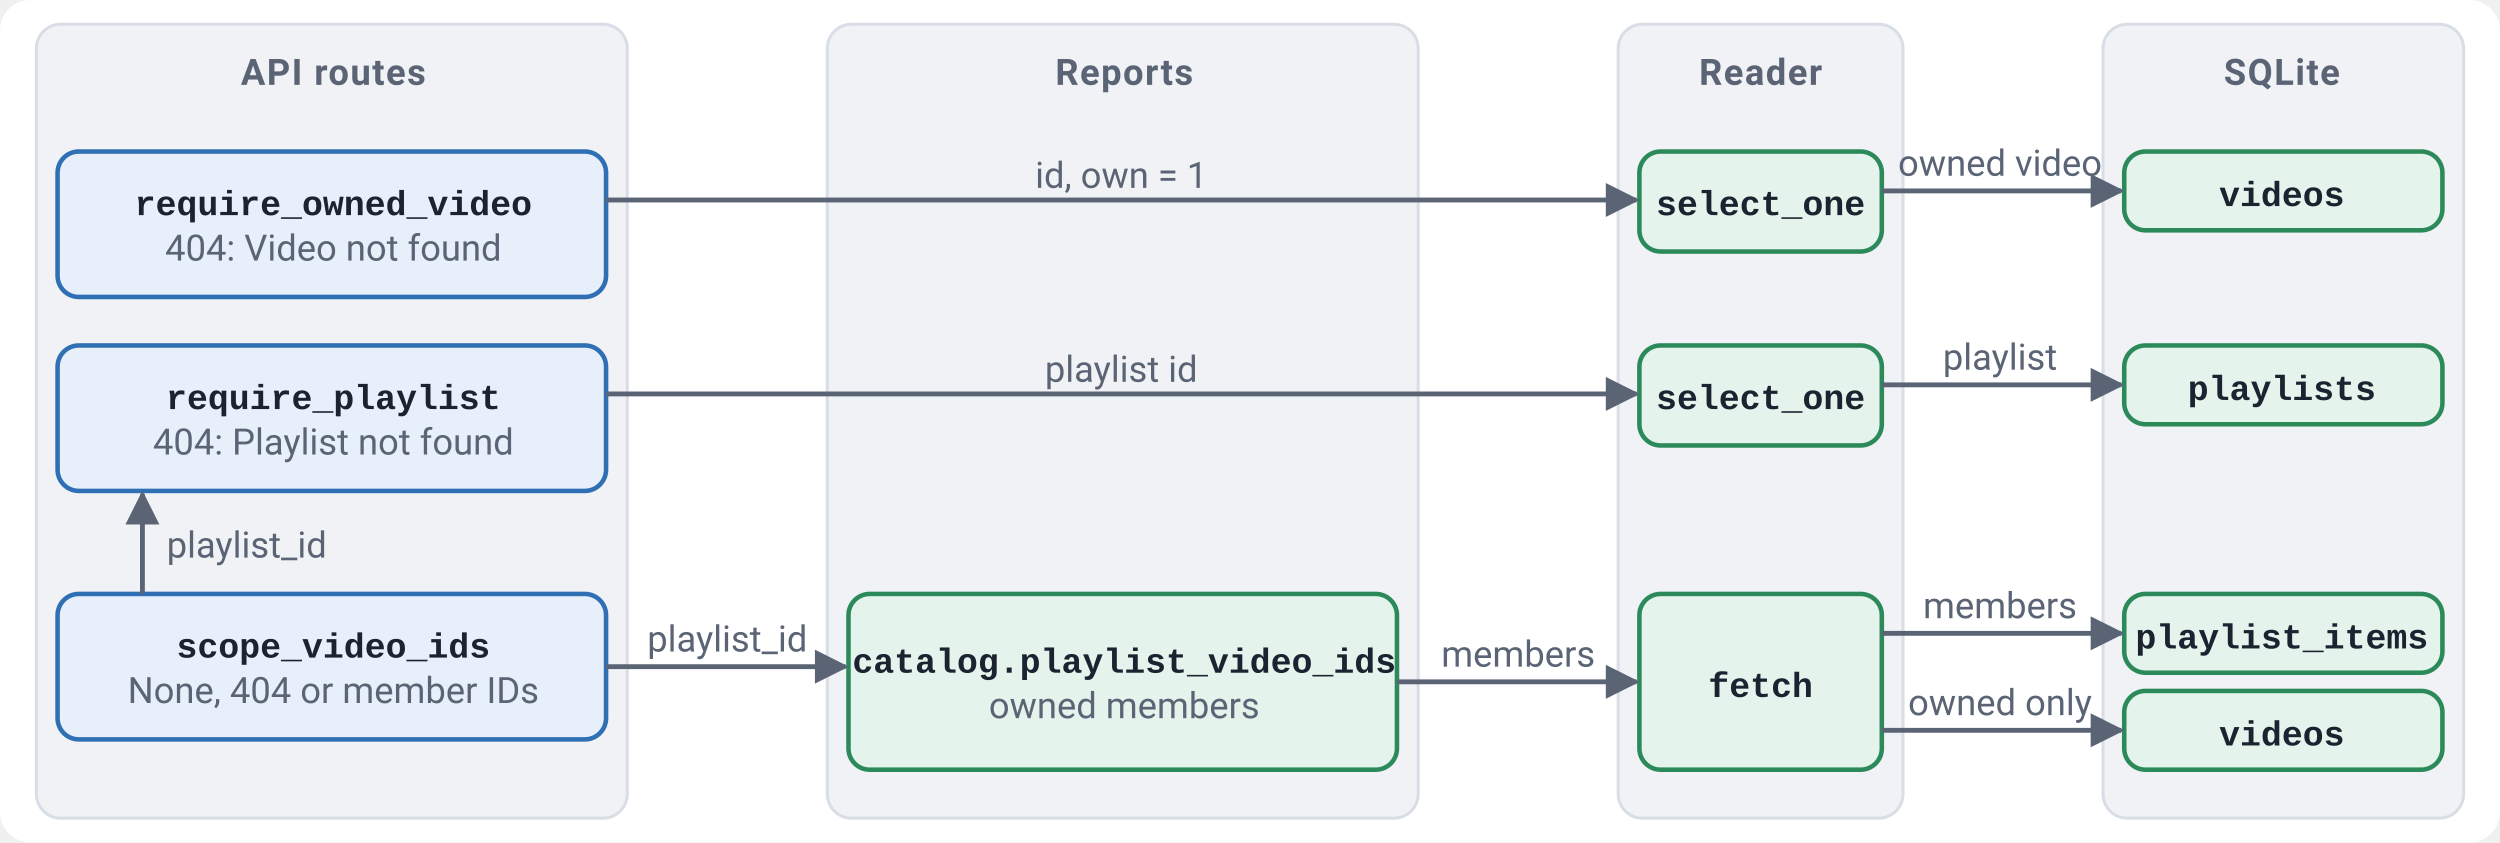
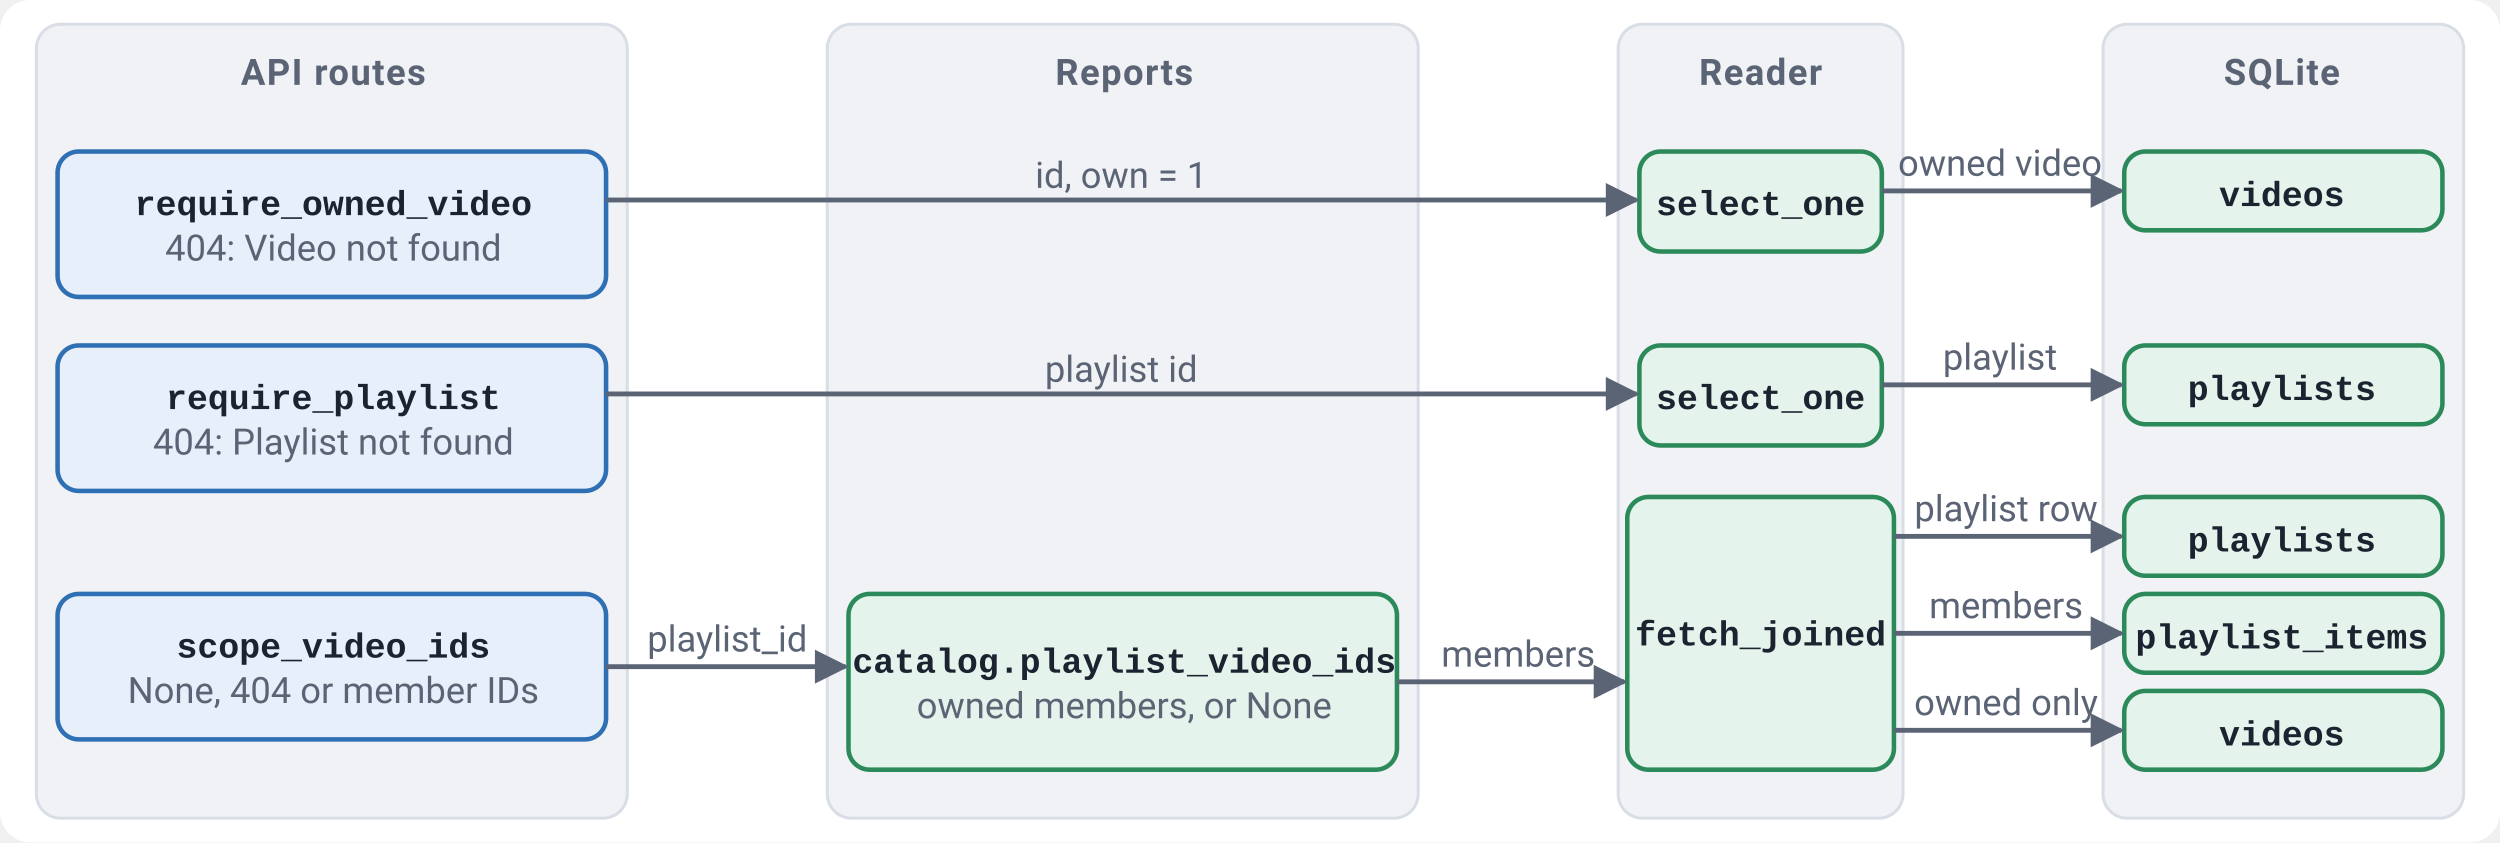
<svg xmlns="http://www.w3.org/2000/svg" width="825" height="278" viewBox="0 0 825 278" role="img" aria-label="Scope checks: routes/video_scope.py">
  <style>
  .bg { fill: #ffffff; }
  text { font-family: system-ui, -apple-system, "Segoe UI", Roboto, Arial, sans-serif; font-size: 14px; fill: #1c2330; }
  .code, .code-line { font-family: ui-monospace, SFMono-Regular, Menlo, Consolas, "Liberation Mono", monospace; font-size: 11.5px; }
  .code { font-weight: 600; }
  .sub { font-size: 12px; fill: #5b6475; }
  .lane rect { fill: #f0f2f5; stroke: #d9dee6; stroke-width: 1; }
  .lane text { font-size: 12px; font-weight: 700; letter-spacing: 0.04em; fill: #5b6475; }
  .node rect { stroke-width: 1.5; }
  .fe rect { fill: #efe9fa; stroke: #6a4bb3; }
  .route rect { fill: #e6effa; stroke: #2f6fb3; }
  .db rect { fill: #e4f4ec; stroke: #2c8a5a; }
  .sync rect { fill: #f8eedd; stroke: #8a5a14; }
  .yt rect { fill: #fbe6e4; stroke: #b3261e; }
  .edge { fill: none; stroke: #5b6475; stroke-width: 1.6; }
  .edge.dashed { stroke-dasharray: 6 5; }
  .edge-label { font-size: 12px; fill: #5b6475; }
  .arrowhead { fill: #5b6475; }
  @media (prefers-color-scheme: dark) {
    .bg { fill: #1a1f27; }
    text { fill: #e6e9ef; }
    .sub, .edge-label, .lane text { fill: #9aa3b2; }
    .lane rect { fill: #222833; stroke: #2f3744; }
    .fe rect { fill: #2a2340; stroke: #b9a2f5; }
    .route rect { fill: #1b2a3d; stroke: #7db3ef; }
    .db rect { fill: #183126; stroke: #6fd3a0; }
    .sync rect { fill: #342816; stroke: #e7b56a; }
    .yt rect { fill: #3a1d1b; stroke: #ff8a80; }
    .edge { stroke: #9aa3b2; }
    .arrowhead { fill: #9aa3b2; }
  }
</style>
  <rect class="bg" width="825" height="278" rx="10" />
  <defs>
    <marker id="arrow" viewBox="0 0 10 10" refX="9" refY="5" markerWidth="7" markerHeight="7" orient="auto-start-reverse">
      <path class="arrowhead" d="M0,0 L10,5 L0,10 z" />
    </marker>
  </defs>
  <g class="lane">
    <rect x="12" y="8" width="195" height="262" rx="8" />
    <text x="110" y="28" text-anchor="middle">API routes</text>
  </g>
  <g class="lane">
    <rect x="273" y="8" width="195" height="262" rx="8" />
    <text x="371" y="28" text-anchor="middle">Reports</text>
  </g>
  <g class="lane">
    <rect x="534" y="8" width="94" height="262" rx="8" />
    <text x="581" y="28" text-anchor="middle">Reader</text>
  </g>
  <g class="lane">
    <rect x="694" y="8" width="119" height="262" rx="8" />
    <text x="753" y="28" text-anchor="middle">SQLite</text>
  </g>
  <g class="node route">
    <rect x="19" y="50" width="181" height="48" rx="7" />
    <text class="code" x="110" y="71" text-anchor="middle">require_owned_video</text>
    <text class="sub" x="110" y="86" text-anchor="middle">404: Video not found</text>
  </g>
  <g class="node db">
    <rect x="541" y="50" width="80" height="33" rx="7" />
    <text class="code" x="581" y="71" text-anchor="middle">select_one</text>
  </g>
  <g class="node db">
    <rect x="701" y="50" width="105" height="26" rx="7" />
    <text class="code" x="753" y="68" text-anchor="middle">videos</text>
  </g>
  <g class="node route">
    <rect x="19" y="114" width="181" height="48" rx="7" />
    <text class="code" x="110" y="135" text-anchor="middle">require_playlist</text>
    <text class="sub" x="110" y="150" text-anchor="middle">404: Playlist not found</text>
  </g>
  <g class="node db">
    <rect x="541" y="114" width="80" height="33" rx="7" />
    <text class="code" x="581" y="135" text-anchor="middle">select_one</text>
  </g>
  <g class="node db">
    <rect x="701" y="114" width="105" height="26" rx="7" />
    <text class="code" x="753" y="132" text-anchor="middle">playlists</text>
  </g>
  <g class="node route">
    <rect x="19" y="196" width="181" height="48" rx="7" />
    <text class="code" x="110" y="217" text-anchor="middle">scope_video_ids</text>
    <text class="sub" x="110" y="232" text-anchor="middle">None, 404 or member IDs</text>
  </g>
  <g class="node db">
    <rect x="280" y="196" width="181" height="58" rx="7" />
    <text class="code" x="371" y="222" text-anchor="middle">catalog.playlist_video_ids</text>
-     <text class="sub" x="371" y="237" text-anchor="middle">owned members</text>
+     <text class="sub" x="371" y="237" text-anchor="middle">owned members, or None</text>
  </g>
  <g class="node db">
-     <rect x="541" y="196" width="80" height="58" rx="7" />
-     <text class="code" x="581" y="230" text-anchor="middle">fetch</text>
+     <rect x="537" y="164" width="88" height="90" rx="7" />
+     <text class="code" x="581" y="213" text-anchor="middle">fetch_joined</text>
+   </g>
+   <g class="node db">
+     <rect x="701" y="164" width="105" height="26" rx="7" />
+     <text class="code" x="753" y="182" text-anchor="middle">playlists</text>
  </g>
  <g class="node db">
    <rect x="701" y="196" width="105" height="26" rx="7" />
    <text class="code" x="753" y="214" text-anchor="middle">playlist_items</text>
  </g>
  <g class="node db">
    <rect x="701" y="228" width="105" height="26" rx="7" />
    <text class="code" x="753" y="246" text-anchor="middle">videos</text>
  </g>
  <path class="edge" d="M200,66 H540" marker-end="url(#arrow)" />
  <path class="edge" d="M621,63 H700" marker-end="url(#arrow)" />
  <path class="edge" d="M200,130 H540" marker-end="url(#arrow)" />
  <path class="edge" d="M621,127 H700" marker-end="url(#arrow)" />
-   <path class="edge" d="M47,196 V163" marker-end="url(#arrow)" />
-   <path class="edge" d="M461,225 H540" marker-end="url(#arrow)" />
-   <path class="edge" d="M621,209 H700" marker-end="url(#arrow)" />
-   <path class="edge" d="M621,241 H700" marker-end="url(#arrow)" />
+   <path class="edge" d="M461,225 H536" marker-end="url(#arrow)" />
+   <path class="edge" d="M625,177 H700" marker-end="url(#arrow)" />
+   <path class="edge" d="M625,209 H700" marker-end="url(#arrow)" />
+   <path class="edge" d="M625,241 H700" marker-end="url(#arrow)" />
  <path class="edge" d="M200,220 H279" marker-end="url(#arrow)" />
  <text class="edge-label" x="370" y="62" text-anchor="middle">id, own = 1</text>
  <text class="edge-label" x="660" y="58" text-anchor="middle">owned video</text>
  <text class="edge-label" x="370" y="126" text-anchor="middle">playlist id</text>
  <text class="edge-label" x="660" y="122" text-anchor="middle">playlist</text>
-   <text class="edge-label" x="55" y="184" text-anchor="start">playlist_id</text>
  <text class="edge-label" x="501" y="220" text-anchor="middle">members</text>
-   <text class="edge-label" x="660" y="204" text-anchor="middle">members</text>
-   <text class="edge-label" x="660" y="236" text-anchor="middle">owned only</text>
+   <text class="edge-label" x="662" y="172" text-anchor="middle">playlist row</text>
+   <text class="edge-label" x="662" y="204" text-anchor="middle">members</text>
+   <text class="edge-label" x="662" y="236" text-anchor="middle">owned only</text>
  <text class="edge-label" x="240" y="215" text-anchor="middle">playlist_id</text>
</svg>
